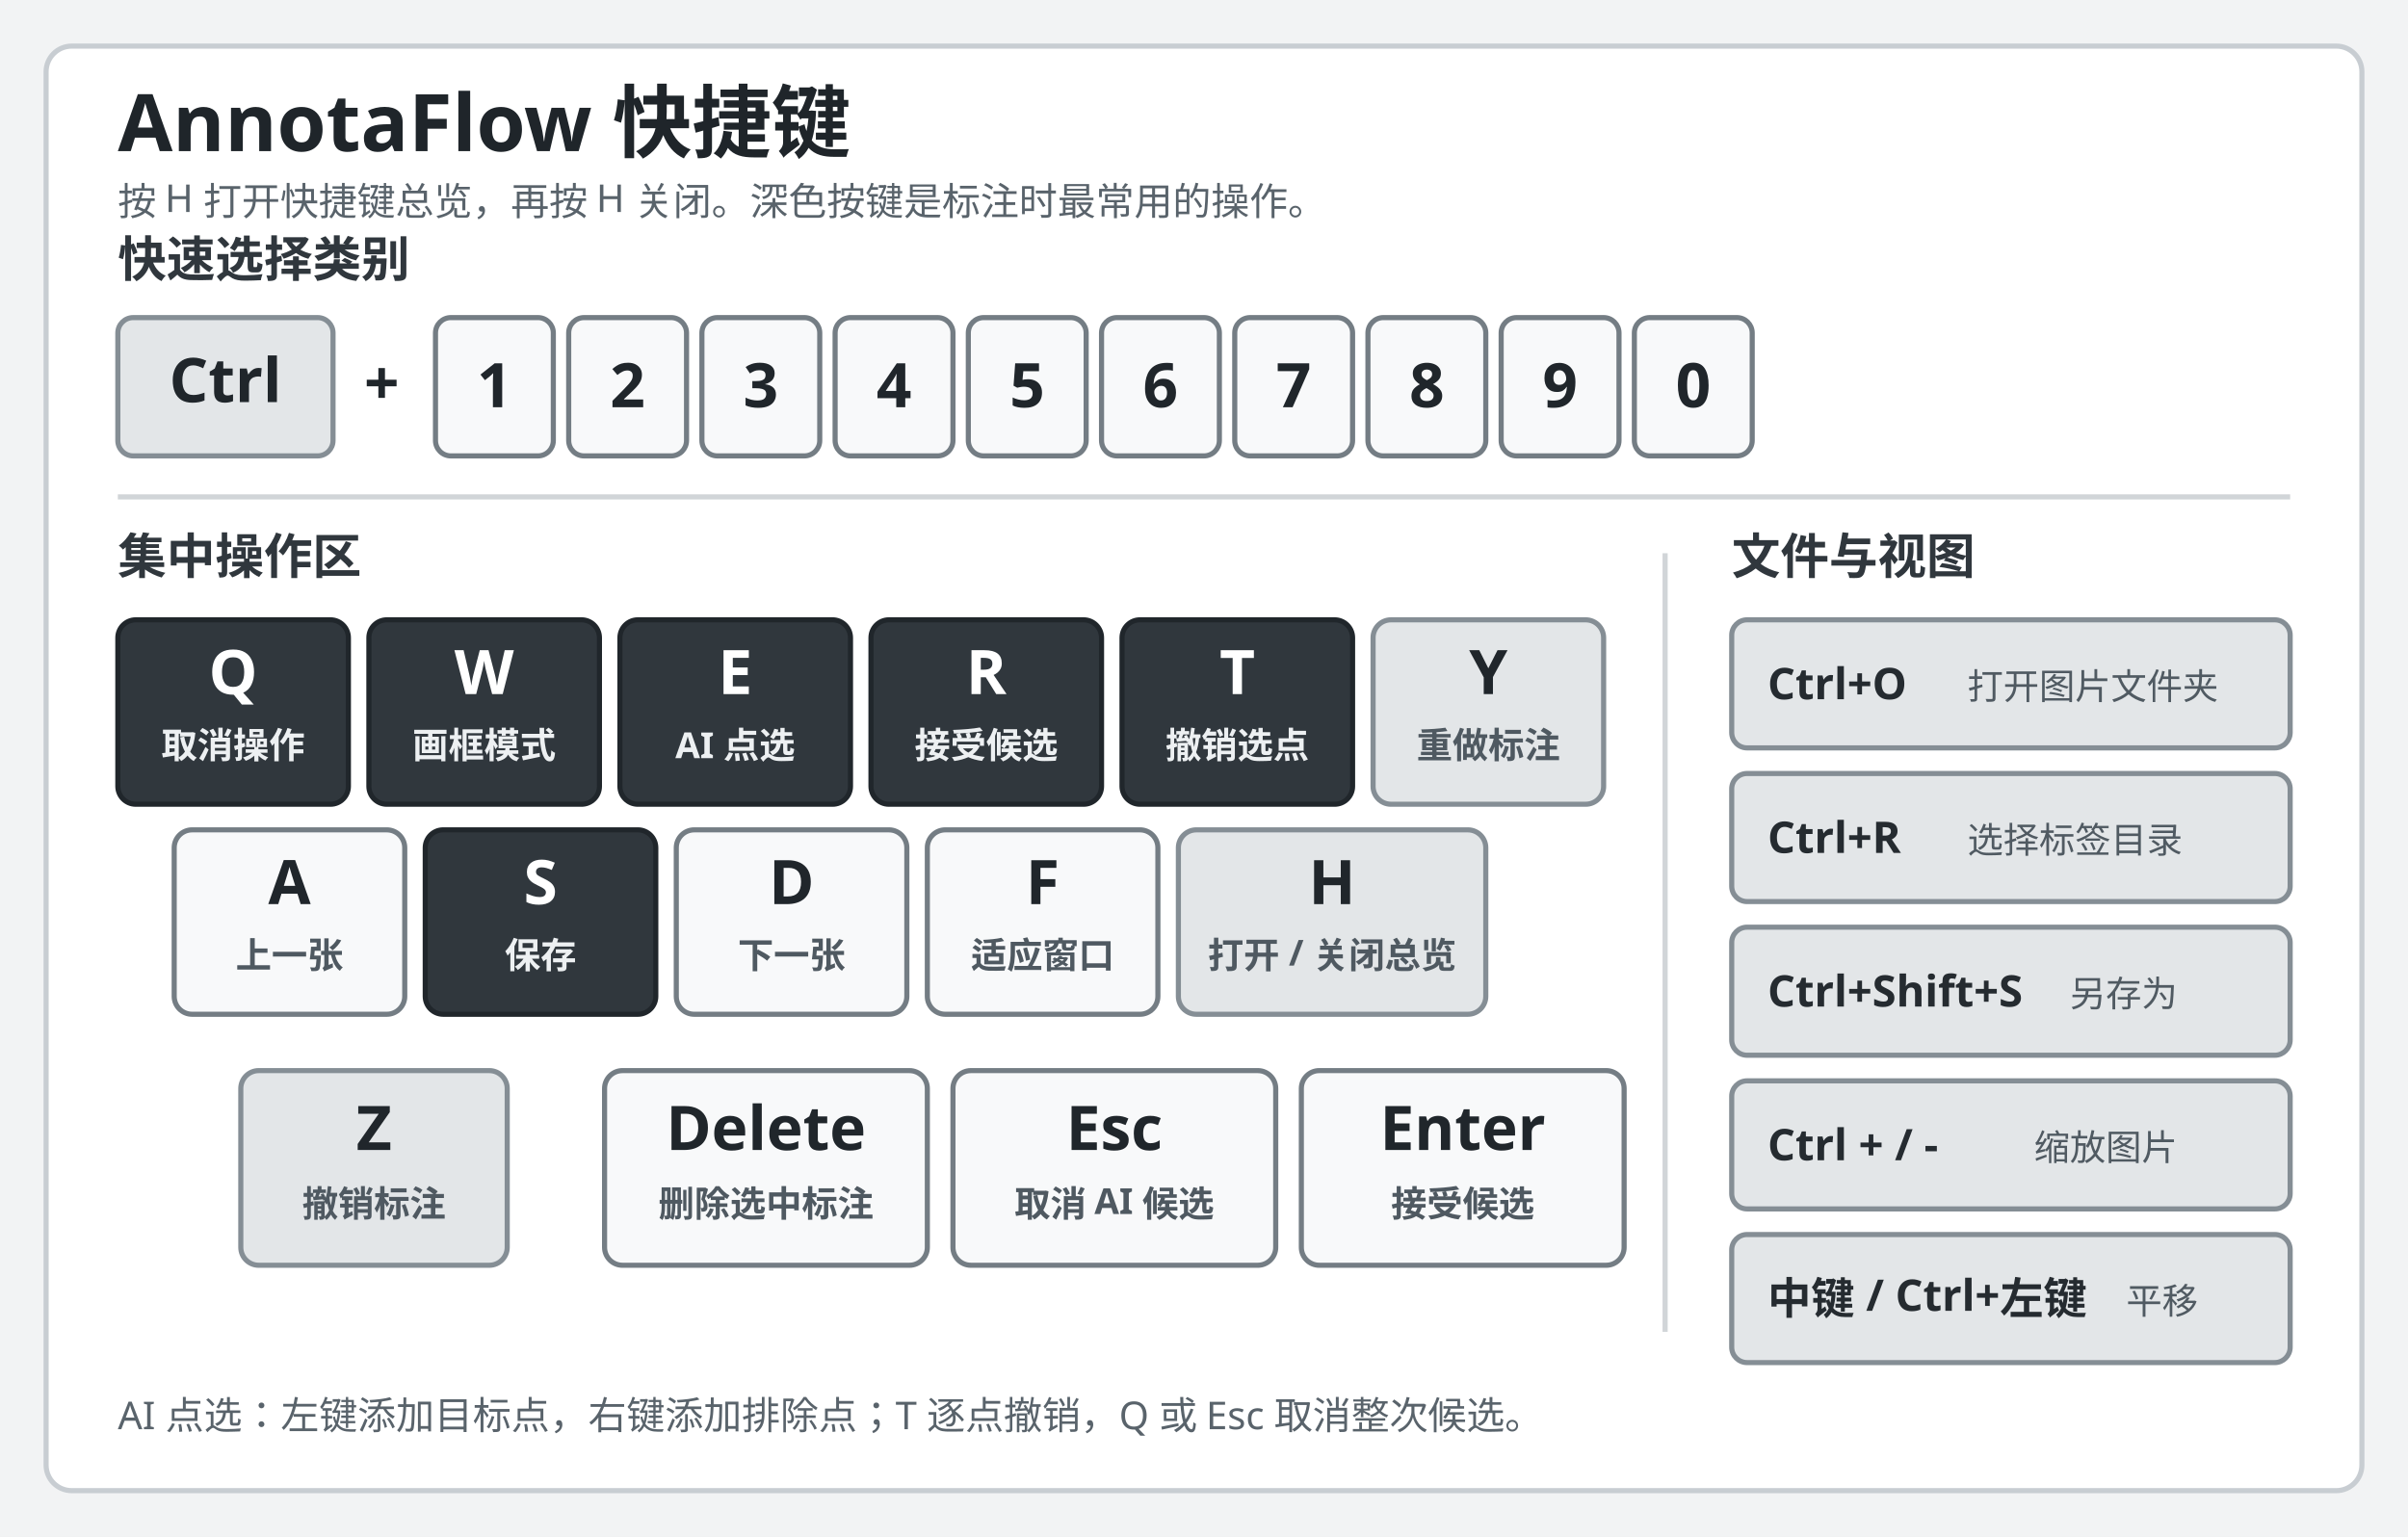
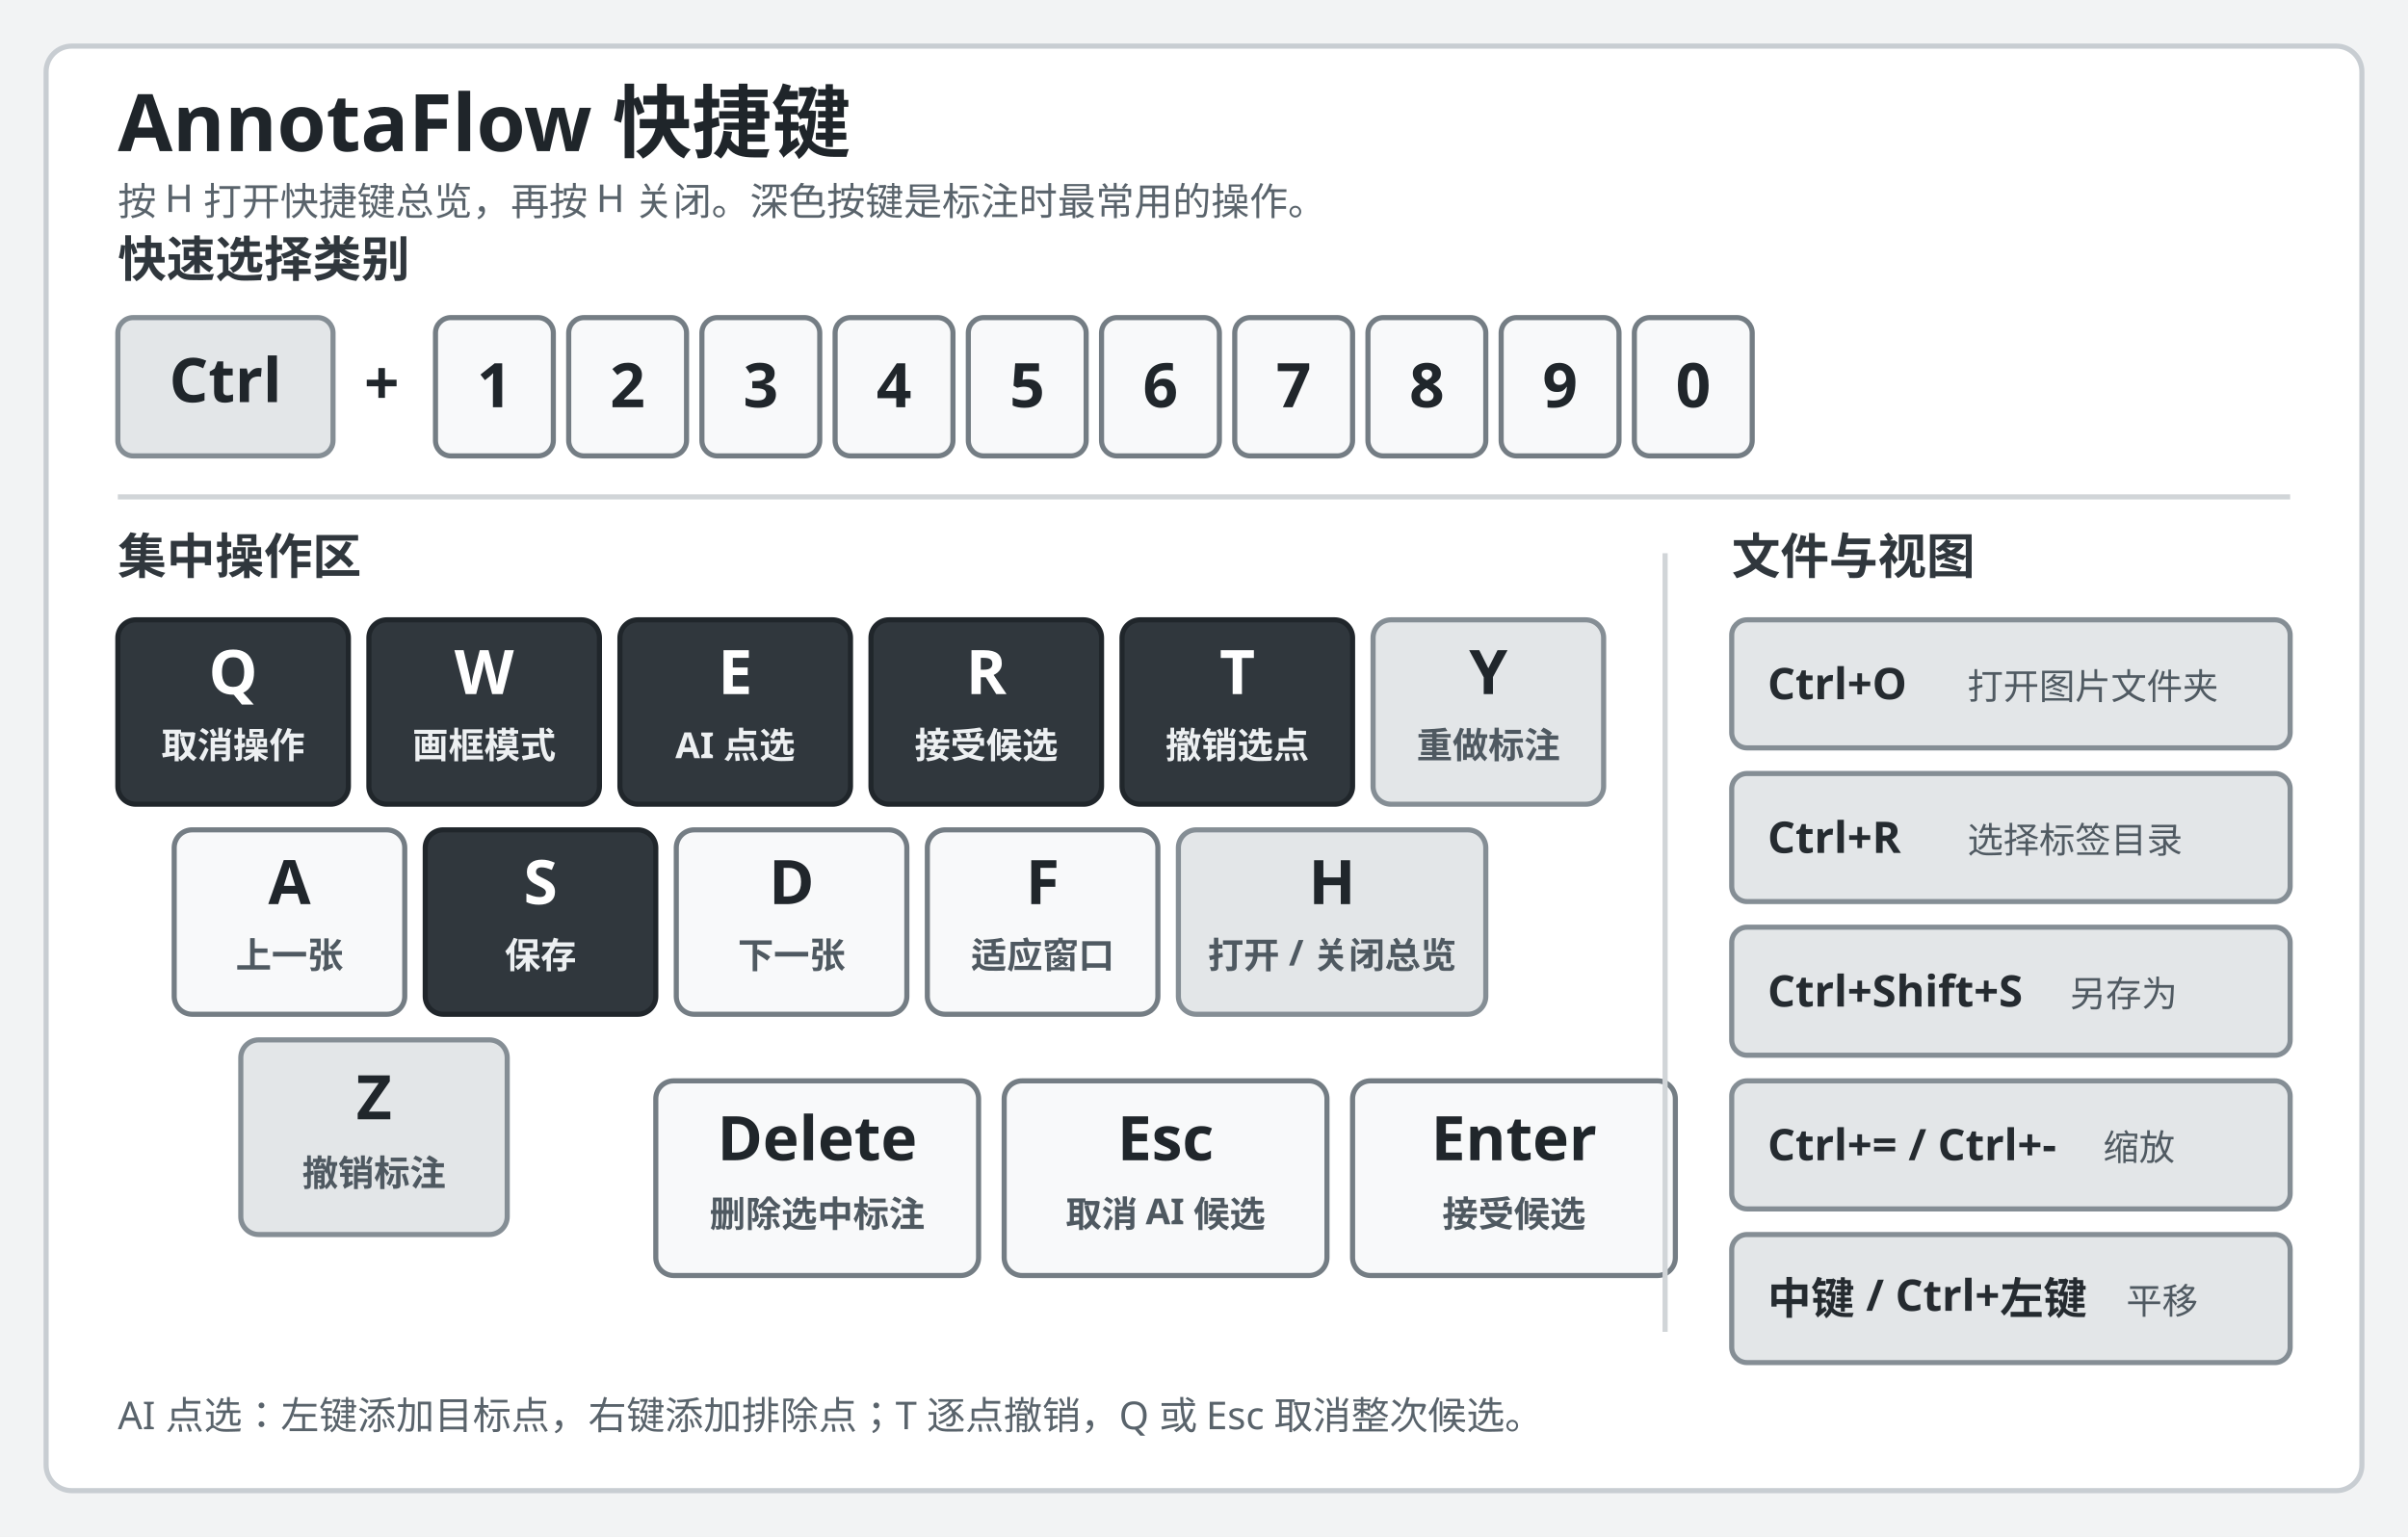
<svg xmlns="http://www.w3.org/2000/svg" width="940" height="600" viewBox="0 0 940 600">
  <defs>
    <style>
      .bg { fill: #f2f3f4; }
      .board { fill: #ffffff; stroke: #c8cdd2; stroke-width: 2; }
      .key { fill: #f8f9fa; stroke: #747d84; stroke-width: 2; }
      .key-strong { fill: #30373d; stroke: #20262b; stroke-width: 2; }
      .key-soft { fill: #e3e6e8; stroke: #858e95; stroke-width: 2; }
      .title { fill: #1f252a; font-family: 'Microsoft YaHei'; font-size: 31px; font-weight: 700; }
      .section { fill: #30373d; font-family: 'Microsoft YaHei'; font-size: 19px; font-weight: 700; }
      .key-name { fill: #20262b; font-family: 'Microsoft YaHei'; font-size: 24px; font-weight: 700; text-anchor: middle; }
      .key-name-light { fill: #ffffff; font-family: 'Microsoft YaHei'; font-size: 24px; font-weight: 700; text-anchor: middle; }
      .desc { fill: #4f5961; font-family: 'Microsoft YaHei'; font-size: 14px; font-weight: 600; text-anchor: middle; }
      .desc-light { fill: #edf0f2; font-family: 'Microsoft YaHei'; font-size: 14px; font-weight: 600; text-anchor: middle; }
      .small { fill: #59636b; font-family: 'Microsoft YaHei'; font-size: 15px; font-weight: 500; }
      .side-key { fill: #252b30; font-family: 'Microsoft YaHei'; font-size: 17px; font-weight: 700; }
      .side-desc { fill: #505a62; font-family: 'Microsoft YaHei'; font-size: 14px; font-weight: 500; }
    </style>
  </defs>
  <rect class="bg" width="940" height="600" />
  <rect class="board" x="18" y="18" width="904" height="564" rx="10" />
  <text class="title" x="46" y="59">AnnotaFlow 快捷键</text>
  <text class="small" x="46" y="84">按 H 打开快捷键总览，再按 H 关闭。深色按键是标注时最常用的操作。</text>
  <g transform="translate(46 108)">
    <text class="section" x="0" y="0">快速选择类别</text>
    <rect class="key-soft" x="0" y="16" width="84" height="54" rx="6" />
    <text class="key-name" x="42" y="49">Ctrl</text>
    <text class="key-name" x="103" y="50">+</text>
    <g transform="translate(124 16)">
      <rect class="key" x="0" y="0" width="46" height="54" rx="6" />
      <text class="key-name" x="23" y="35">1</text>
      <rect class="key" x="52" y="0" width="46" height="54" rx="6" />
      <text class="key-name" x="75" y="35">2</text>
      <rect class="key" x="104" y="0" width="46" height="54" rx="6" />
      <text class="key-name" x="127" y="35">3</text>
      <rect class="key" x="156" y="0" width="46" height="54" rx="6" />
      <text class="key-name" x="179" y="35">4</text>
      <rect class="key" x="208" y="0" width="46" height="54" rx="6" />
      <text class="key-name" x="231" y="35">5</text>
      <rect class="key" x="260" y="0" width="46" height="54" rx="6" />
      <text class="key-name" x="283" y="35">6</text>
      <rect class="key" x="312" y="0" width="46" height="54" rx="6" />
      <text class="key-name" x="335" y="35">7</text>
      <rect class="key" x="364" y="0" width="46" height="54" rx="6" />
      <text class="key-name" x="387" y="35">8</text>
      <rect class="key" x="416" y="0" width="46" height="54" rx="6" />
      <text class="key-name" x="439" y="35">9</text>
      <rect class="key" x="468" y="0" width="46" height="54" rx="6" />
      <text class="key-name" x="491" y="35">0</text>
    </g>
  </g>
  <line x1="46" y1="194" x2="894" y2="194" stroke="#d1d5d8" stroke-width="2" />
  <text class="section" x="46" y="224">集中操作区</text>
  <g transform="translate(46 242)">
    <g transform="translate(0 0)">
      <rect class="key-strong" width="90" height="72" rx="7" />
      <text class="key-name-light" x="45" y="29">Q</text>
      <text class="desc-light" x="45" y="54">取消操作</text>
    </g>
    <g transform="translate(98 0)">
      <rect class="key-strong" width="90" height="72" rx="7" />
      <text class="key-name-light" x="45" y="29">W</text>
      <text class="desc-light" x="45" y="54">画框模式</text>
    </g>
    <g transform="translate(196 0)">
      <rect class="key-strong" width="90" height="72" rx="7" />
      <text class="key-name-light" x="45" y="29">E</text>
      <text class="desc-light" x="45" y="54">AI 点选</text>
    </g>
    <g transform="translate(294 0)">
      <rect class="key-strong" width="90" height="72" rx="7" />
      <text class="key-name-light" x="45" y="29">R</text>
      <text class="desc-light" x="45" y="54">接受候选</text>
    </g>
    <g transform="translate(392 0)">
      <rect class="key-strong" width="90" height="72" rx="7" />
      <text class="key-name-light" x="45" y="29">T</text>
      <text class="desc-light" x="45" y="54">撤销选点</text>
    </g>
    <g transform="translate(490 0)">
      <rect class="key-soft" width="90" height="72" rx="7" />
      <text class="key-name" x="45" y="29">Y</text>
      <text class="desc" x="45" y="54">重做标注</text>
    </g>
    <g transform="translate(22 82)">
      <rect class="key" width="90" height="72" rx="7" />
      <text class="key-name" x="45" y="29">A</text>
      <text class="desc" x="45" y="54">上一张</text>
    </g>
    <g transform="translate(120 82)">
      <rect class="key-strong" width="90" height="72" rx="7" />
      <text class="key-name-light" x="45" y="29">S</text>
      <text class="desc-light" x="45" y="54">保存</text>
    </g>
    <g transform="translate(218 82)">
      <rect class="key" width="90" height="72" rx="7" />
      <text class="key-name" x="45" y="29">D</text>
      <text class="desc" x="45" y="54">下一张</text>
    </g>
    <g transform="translate(316 82)">
      <rect class="key" width="90" height="72" rx="7" />
      <text class="key-name" x="45" y="29">F</text>
      <text class="desc" x="45" y="54">适应窗口</text>
    </g>
    <g transform="translate(414 82)">
      <rect class="key-soft" width="120" height="72" rx="7" />
      <text class="key-name" x="60" y="29">H</text>
      <text class="desc" x="60" y="54">打开 / 关闭总览</text>
    </g>
-     <g transform="translate(48 176)">
+     <g transform="translate(48 164)">
      <rect class="key-soft" width="104" height="76" rx="7" />
      <text class="key-name" x="52" y="31">Z</text>
      <text class="desc" x="52" y="57">撤销标注</text>
    </g>
-     <g transform="translate(190 176)">
+     <g transform="translate(210 180)">
      <rect class="key" width="126" height="76" rx="7" />
      <text class="key-name" x="63" y="31">Delete</text>
      <text class="desc" x="63" y="57">删除选中标注</text>
    </g>
-     <g transform="translate(326 176)">
+     <g transform="translate(346 180)">
      <rect class="key" width="126" height="76" rx="7" />
      <text class="key-name" x="63" y="31">Esc</text>
      <text class="desc" x="63" y="57">取消 AI 候选</text>
    </g>
-     <g transform="translate(462 176)">
+     <g transform="translate(482 180)">
      <rect class="key" width="126" height="76" rx="7" />
      <text class="key-name" x="63" y="31">Enter</text>
      <text class="desc" x="63" y="57">接受候选</text>
    </g>
  </g>
  <line x1="650" y1="216" x2="650" y2="520" stroke="#d1d5d8" stroke-width="2" />
  <g transform="translate(676 224)">
    <text class="section" x="0" y="0">文件与视图</text>
    <rect class="key-soft" x="0" y="18" width="218" height="50" rx="6" />
    <text class="side-key" x="14" y="49">Ctrl+O</text>
    <text class="side-desc" x="92" y="49">打开图片文件夹</text>
    <rect class="key-soft" x="0" y="78" width="218" height="50" rx="6" />
    <text class="side-key" x="14" y="109">Ctrl+R</text>
    <text class="side-desc" x="92" y="109">选择标签目录</text>
    <rect class="key-soft" x="0" y="138" width="218" height="50" rx="6" />
    <text class="side-key" x="14" y="169">Ctrl+Shift+S</text>
    <text class="side-desc" x="132" y="169">另存为</text>
    <rect class="key-soft" x="0" y="198" width="218" height="50" rx="6" />
-     <text class="side-key" x="14" y="229">Ctrl + / -</text>
-     <text class="side-desc" x="118" y="229">缩放图片</text>
+     <text class="side-key" x="14" y="229">Ctrl+= / Ctrl+-</text>
+     <text class="side-desc" x="145" y="229">缩放</text>
    <rect class="key-soft" x="0" y="258" width="218" height="50" rx="6" />
    <text class="side-key" x="14" y="289">中键 / Ctrl+左键</text>
    <text class="side-desc" x="154" y="289">平移</text>
  </g>
  <text class="small" x="46" y="558">AI 点选：左键添加目标点，右键添加排除点；T 逐点撤销，Q 或 Esc 取消整次候选。</text>
</svg>
